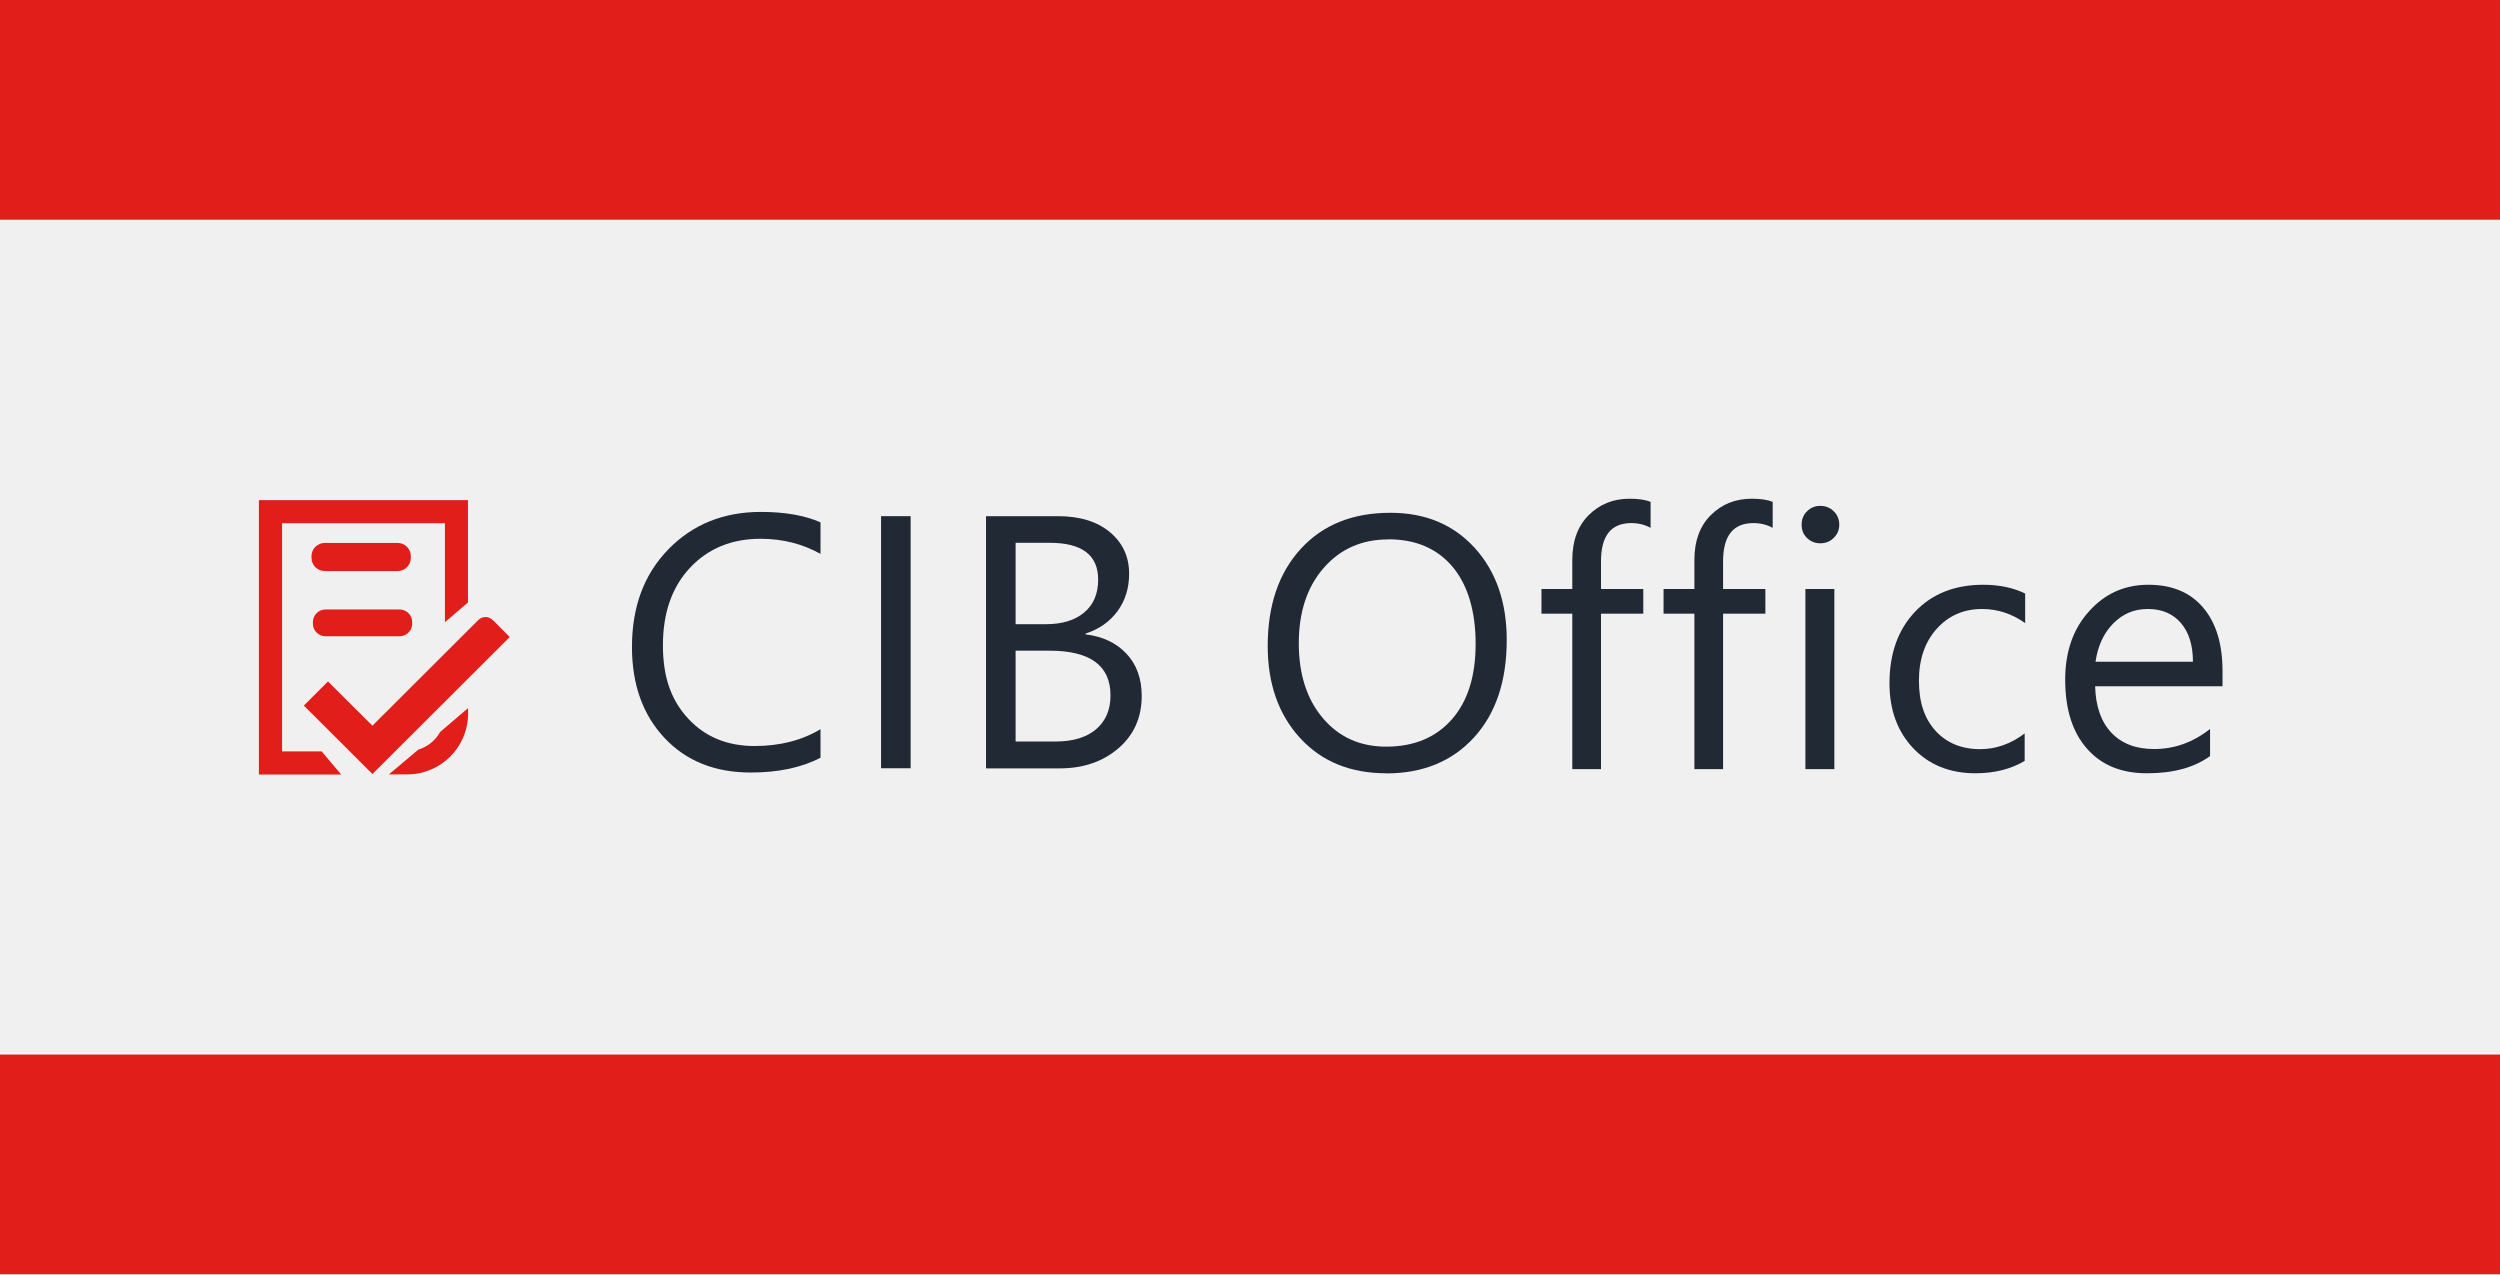
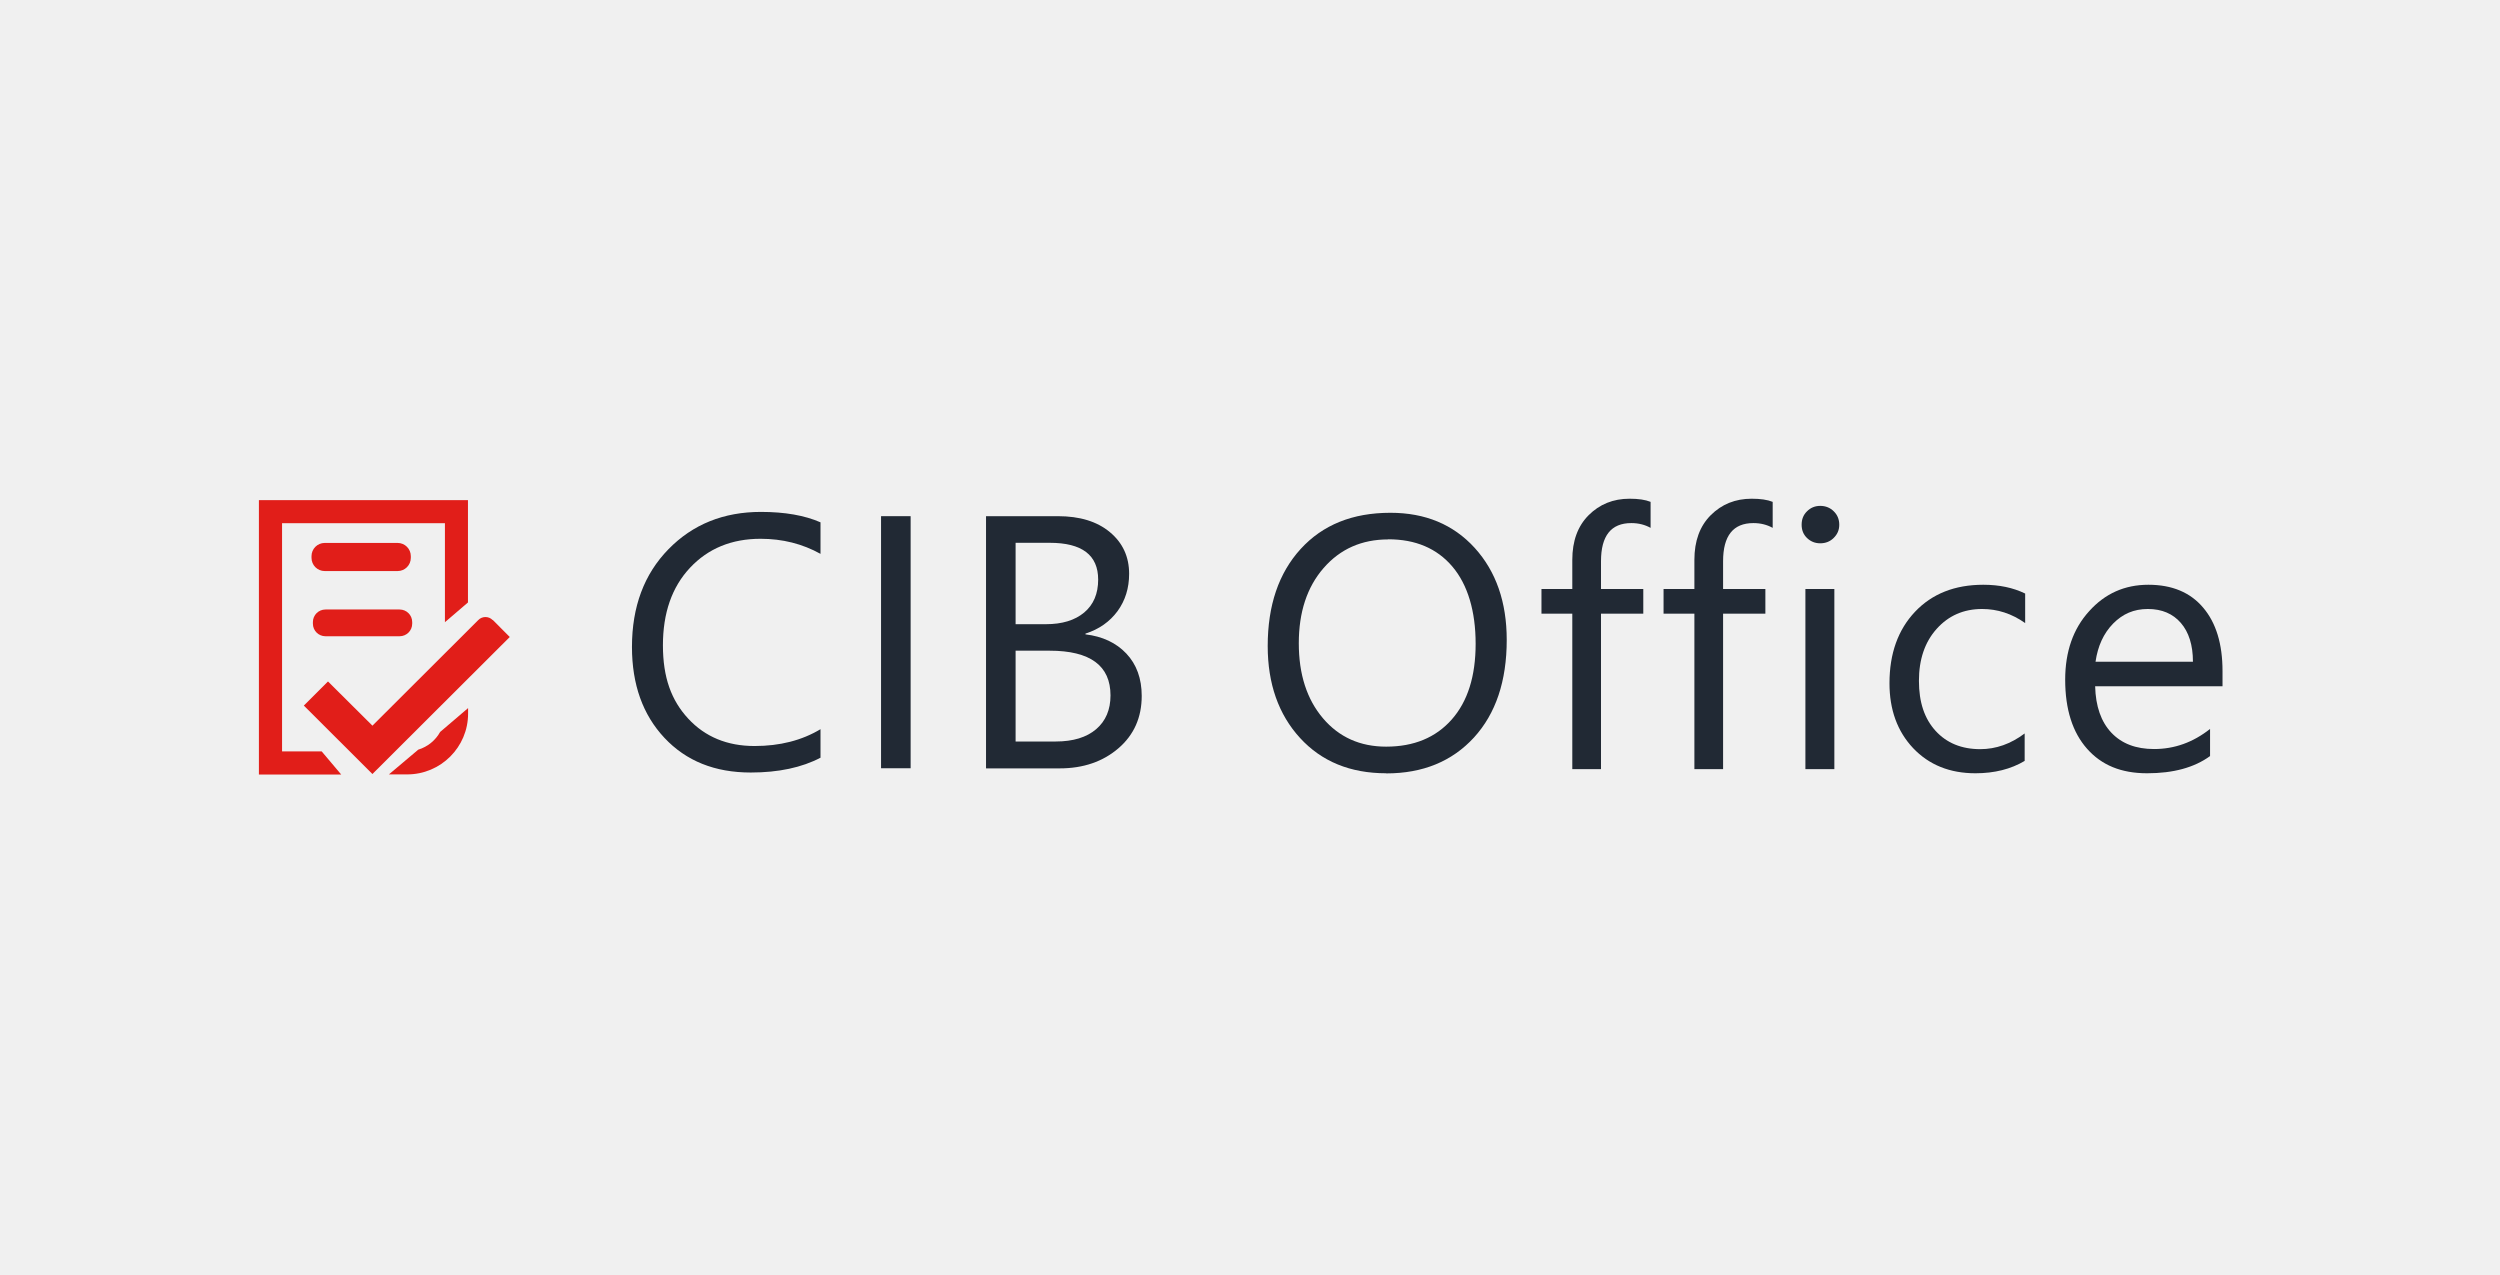
<svg xmlns="http://www.w3.org/2000/svg" xmlns:xlink="http://www.w3.org/1999/xlink" version="1.1" x="0px" y="0px" viewBox="0 0 773 394" xml:space="preserve" id="svg3336" width="773" height="394">
  <defs id="defs3472">
    <clipPath clipPathUnits="userSpaceOnUse" id="clipPath4978">
      <rect style="fill:#5fa243;fill-opacity:1" id="rect4980" width="113.625" height="79.875" x="72.875" y="50.125" />
    </clipPath>
    <style id="style1078">
      .cls-1 {
        fill: #961e29;
      }

      .cls-2 {
        fill: #fff;
      }
    </style>
    <style id="style943">
      .cls-1 {
        fill: #961e29;
      }

      .cls-2 {
        fill: #fff;
      }
    </style>
    <clipPath id="b">
      <rect x="0.13" y="-0.15" width="174" height="38" style="fill:none" id="rect2" />
    </clipPath>
  </defs>
  <style type="text/css" id="style3338">
	.st0{display:none;}
	.st1{display:inline;}
	.st2{fill:#5FA243;}
	.st3{fill:#FFFFFF;}
	.st4{fill-rule:evenodd;clip-rule:evenodd;fill:#FFFFFF;}
	.st5{fill:#C12521;}
	.st6{clip-path:url(#SVGID_2_);fill:#FFFFFF;}
	.st7{display:inline;fill:#5FA243;}
	.st8{display:inline;fill:#C12521;}
	.st9{display:inline;fill:#FFFFFF;}
	.st10{clip-path:url(#SVGID_4_);fill:#FFFFFF;}
	.st11{font-family:'CIBUnit';}
	.st12{font-size:17px;}
</style>
  <g id="alte_version" class="st0" style="display:none" transform="translate(-52.8902,77.05895)">
    <g class="st1" id="g3341" style="display:inline">
      <polygon class="st2" points="0,-64 0,-249.9 262,-250 262,-64 " id="polygon3343" style="fill:#5fa243" />
    </g>
    <g id="Libre_2_" class="st1" style="display:inline">
      <polyline class="st3" points="73.7,-207.5 73.7,-182.8 89.6,-182.8 89.6,-186.5 78.6,-186.5 78.6,-207.5 73.7,-207.5   " id="polyline3346" style="fill:#ffffff" />
      <path class="st3" d="m 92.6,-182.8 h 4.9 v -17.8 h -4.9 v 17.8 m 2.4,-19.3 c 1.5,0 2.8,-1.2 2.8,-2.8 0,-1.5 -1.3,-2.8 -2.8,-2.8 -1.6,0 -2.8,1.3 -2.8,2.8 0,1.6 1.3,2.8 2.8,2.8" id="path3348" style="fill:#ffffff" />
      <path class="st3" d="m 105.9,-198.5 v 0 L 105.8,-209 H 101 v 26.2 h 4.8 l 0.1,-2.1 h 0.1 c 1.5,1.7 3,2.4 5.6,2.4 4.7,0 7.8,-4.3 7.8,-9.6 0,-5.1 -2.8,-8.9 -7.6,-8.9 -2.7,0.1 -4.2,0.9 -5.9,2.5 m 0,6.4 c 0,-3.1 1.4,-5.1 4,-5.1 2.9,0 4.4,2.1 4.4,5.5 0,3.4 -1.4,5.5 -4.3,5.5 -2.5,0 -4.1,-2 -4.1,-5.1 v -0.8" id="path3350" style="fill:#ffffff" />
      <path class="st3" d="m 132.4,-200.9 c -2.3,0.1 -4.5,1.6 -5.6,3.5 h -0.1 l -0.1,-3.2 h -4.8 v 17.8 h 4.9 v -6.7 c 0,-3.6 0.7,-4.8 1.8,-5.7 1,-0.7 2.1,-1 3.7,-1.1 l 0.2,-4.6" id="path3352" style="fill:#ffffff" />
      <path class="st3" d="m 150.3,-192.7 c 0,-4.4 -2.7,-8.2 -7.3,-8.2 -5.6,0 -9.2,3.9 -9.2,9.7 0,5.7 3.7,8.8 9.2,8.8 2.6,0 4.4,-0.4 6.1,-1.2 l -0.5,-3.6 c -1.6,0.7 -3.2,1.1 -5,1.1 -2.9,0 -4.8,-1.3 -5,-4.1 h 11.5 c 0.1,-0.7 0.2,-1.7 0.2,-2.5 m -7.9,-4.5 c 2.1,0 3.1,1.7 3.2,3.5 h -6.9 c 0.4,-2 1.8,-3.5 3.7,-3.5" id="path3354" style="fill:#ffffff" />
      <path class="st3" d="m 165,-207.8 c -6.5,0 -11.9,4.8 -11.9,12.7 0,7.9 5.4,12.7 11.9,12.7 6.5,0 11.9,-4.8 11.9,-12.7 0.1,-8 -5.3,-12.7 -11.9,-12.7 m 0,2.4 c 4.9,0 8.6,3.6 8.6,10.2 0,6.6 -3.7,10.2 -8.6,10.2 -4.9,0 -8.6,-3.6 -8.6,-10.2 0.1,-6.5 3.8,-10.2 8.6,-10.2" id="path3356" style="fill:#ffffff" />
      <path class="st3" d="m 181.6,-201.5 v 1.1 h -2.9 v 2.3 h 2.9 v 15.3 h 3 v -15.3 h 4.5 v -2.3 h -4.5 v -1.6 c 0,-3.2 1.3,-5 3.8,-5 1.1,0 1.9,0.2 2.5,0.4 l 0.3,-2.3 c -0.7,-0.3 -1.9,-0.5 -2.9,-0.5 -4.2,0 -6.7,2.8 -6.7,7.9" id="path3358" style="fill:#ffffff" />
      <path class="st3" d="m 191.7,-201.5 v 1.1 h -2.9 v 2.3 h 2.9 v 15.3 h 3 v -15.3 h 4.5 v -2.3 h -4.5 v -1.6 c 0,-3.2 1.3,-5 3.8,-5 1.1,0 1.9,0.2 2.5,0.4 l 0.3,-2.3 c -0.7,-0.3 -1.9,-0.5 -2.9,-0.5 -4.2,0 -6.7,2.8 -6.7,7.9" id="path3360" style="fill:#ffffff" />
      <path class="st3" d="m 202.8,-182.8 h 3 v -17.6 h -3 v 17.6 m 1.5,-20.2 c 1.1,0 1.9,-0.8 1.9,-1.9 0,-1.1 -0.8,-1.9 -1.9,-1.9 -1.1,0 -1.9,0.8 -1.9,1.9 0.1,1.1 0.9,1.9 1.9,1.9" id="path3362" style="fill:#ffffff" />
      <path class="st3" d="m 212.2,-191.7 c 0,-4.4 2.7,-6.8 6.1,-6.8 1.8,0 3.4,0.4 4.7,1.1 l 0.3,-2.3 c -1.1,-0.5 -2.8,-1.1 -4.8,-1.1 -5.4,0 -9.5,3.3 -9.5,9.5 0,5.8 3.7,8.9 8.6,8.9 2.2,0 3.7,-0.3 5.5,-1 l -0.3,-2.3 c -1.5,0.7 -3.2,1 -4.7,1 -3.5,0 -5.9,-2.3 -5.9,-7" id="path3364" style="fill:#ffffff" />
      <path class="st3" d="m 240.5,-190.9 c 0.1,-0.7 0.1,-1.2 0.1,-1.8 0,-4.5 -2.4,-8.1 -6.9,-8.1 -4.9,0 -8.5,4.1 -8.5,9.5 0,6 3.6,8.9 8.5,8.9 2.2,0 3.8,-0.3 5.5,-1 l -0.3,-2.3 c -1.3,0.7 -3.3,1 -4.8,1 -3.5,0 -5.8,-2.2 -5.9,-6.2 h 12.3 m -7,-7.5 c 2.7,0 4.1,2.2 4.1,5.1 h -9.2 c 0.5,-3.1 2.2,-5.1 5.1,-5.1" id="path3366" style="fill:#ffffff" />
      <path class="st4" d="m 47.3,-224.2 c -0.4,0 -0.8,0.2 -1,0.6 -0.2,0.4 -0.1,0.8 0.2,1.1 l 8.7,8.8 c 0.3,0.3 0.7,0.4 1.1,0.2 0.4,-0.2 0.6,-0.5 0.6,-0.9 v -8.8 c 0,-0.5 -0.5,-1 -1,-1 z m 0,0" id="path3368" style="clip-rule:evenodd;fill:#ffffff;fill-rule:evenodd" />
      <path class="st4" d="m 23.4,-224.2 c -0.5,0 -1,0.5 -1,1 v 39.9 c 0,0.5 0.5,1 1,1 H 56 c 0.5,0 1,-0.5 1,-1 V -209 c 0,-0.3 -0.1,-0.5 -0.3,-0.7 l -14.1,-14.2 c -0.2,-0.2 -0.5,-0.3 -0.7,-0.3 z m 1,2.1 h 17.1 l 13.5,13.6 v 24.3 H 24.4 Z m 0,0" id="path3370" style="clip-rule:evenodd;fill:#ffffff;fill-rule:evenodd" />
    </g>
    <g class="st1" id="g3372" style="display:inline">
      <path class="st5" d="M 0,-103.5 0.1,-64 H 262 v -112 c -82,46.9 -180.2,-13.4 -262,72.5 z" id="path3374" style="fill:#c12521" />
    </g>
    <g class="st1" id="g3376" style="display:inline">
      <path class="st3" d="m 313.7,-253 c 0,0 -0.3,1.4 -1,4.1 -0.6,2.7 -1.7,6.6 -3.2,11.5 -1.6,4.9 -3.6,10.8 -6.6,17.4 -3,6.6 -6.9,13.8 -12.1,21 -0.7,0.9 -1.3,1.8 -2,2.7 -0.7,0.9 -1.5,1.8 -2.2,2.7 -0.4,0.4 -0.7,0.9 -1.1,1.4 -0.4,0.4 -0.8,0.9 -1.2,1.3 -0.8,0.9 -1.6,1.8 -2.4,2.6 -0.8,0.9 -1.7,1.7 -2.6,2.6 -0.4,0.4 -0.9,0.9 -1.3,1.3 -0.4,0.4 -0.9,0.8 -1.4,1.2 -0.9,0.8 -1.9,1.6 -2.9,2.5 -1,0.8 -2,1.5 -3,2.3 -4.1,3 -8.6,5.9 -13.4,8.3 -4.8,2.4 -9.9,4.6 -15.2,6.3 -10.6,3.5 -22,5.7 -33.5,7 -11.6,1.4 -23.3,1.8 -35.1,2.1 -11.7,0.2 -23.4,0.5 -35,0.7 -11.5,0.3 -22.8,0.9 -33.7,2.1 -10.9,1.1 -21.3,3 -31,5.4 -9.7,2.5 -18.6,5.6 -26.6,9.2 -8,3.6 -14.9,7.6 -20.8,11.6 -1.5,0.9 -2.9,2 -4.2,3 -0.7,0.5 -1.3,1 -2,1.4 -0.6,0.5 -1.2,1 -1.8,1.5 -1.2,0.9 -2.4,1.8 -3.5,2.7 -1.1,0.9 -2.1,1.8 -3.1,2.6 -2,1.6 -3.6,3.2 -5.1,4.6 -1.5,1.3 -2.7,2.5 -3.6,3.5 -2,1.9 -3,3 -3,3 0,0 1,-1.1 2.8,-3.2 0.9,-1 2,-2.3 3.4,-3.7 1.4,-1.4 3,-3.1 4.9,-4.8 3.7,-3.6 8.5,-7.6 14.4,-11.7 5.8,-4.2 12.8,-8.4 20.8,-12.1 8,-3.8 17,-7.1 26.8,-9.8 9.8,-2.6 20.3,-4.6 31.3,-6 11,-1.4 22.3,-2.1 33.9,-2.6 11.6,-0.5 23.3,-0.7 35,-1.1 11.7,-0.4 23.4,-1 34.7,-2.3 11.4,-1.3 22.4,-3.5 32.7,-6.8 10.2,-3.5 19.6,-8.2 27.6,-14 1,-0.7 2,-1.5 2.9,-2.2 0.9,-0.8 1.9,-1.6 2.8,-2.3 0.9,-0.8 1.8,-1.6 2.7,-2.4 0.9,-0.8 1.7,-1.6 2.6,-2.4 0.8,-0.8 1.6,-1.7 2.4,-2.5 0.4,-0.4 0.8,-0.8 1.2,-1.2 0.4,-0.4 0.7,-0.9 1.1,-1.3 0.7,-0.9 1.5,-1.7 2.2,-2.5 0.7,-0.8 1.4,-1.7 2,-2.6 5.3,-6.8 9.4,-13.8 12.6,-20 3.3,-6.3 5.6,-12 7.5,-16.8 0.9,-2.4 1.7,-4.5 2.4,-6.4 0.4,-0.9 0.6,-1.8 0.9,-2.6 0.3,-0.8 0.5,-1.5 0.7,-2.2 0.8,-2.7 1.3,-4.1 1.3,-4.1 z" id="path3378" style="fill:#ffffff" />
    </g>
    <g class="st1" id="g3380" style="display:inline">
      <path class="st3" d="m 185.1,-89.2 c 0,1.9 -2.3,4 -4.2,4 -1.2,0 -3.4,0 -3.4,0 v -33.6 h 7.6 z" id="path3382" style="fill:#ffffff" />
      <g id="g3384">
        <defs id="defs3386">
          <rect id="SVGID_1_" x="147.6" y="-126.7" width="92.7" height="42" />
        </defs>
        <clipPath id="SVGID_2_">
          <use xlink:href="#SVGID_1_" style="overflow:visible" id="use3390" x="0" y="0" width="100%" height="100%" />
        </clipPath>
        <path class="st6" d="m 207.1,-108.8 c 0,-1.3 -0.3,-2.3 -0.9,-2.8 -0.6,-0.5 -1.7,-0.8 -3.1,-0.8 H 197 v 7.3 h 6.3 c 1.3,0 2.3,-0.3 2.9,-0.9 0.6,-0.5 0.9,-1.5 0.9,-2.8 z m 0.8,13.3 c 0,-1.4 -0.3,-2.4 -1,-3.1 -0.7,-0.6 -1.8,-0.9 -3.5,-0.9 h -6.5 v 8.1 h 6.7 c 0,0 2.6,-0.3 3.3,-0.9 0.7,-0.5 1,-1.6 1,-3.2 z m -14.3,-23.3 c 0.8,0 9.7,0 9.7,0 3.7,0 6.4,0.8 8.2,2.3 1.8,1.5 2.7,3.6 2.7,6.3 0,1.9 -0.4,3.4 -1.2,4.6 -0.8,1.2 -1.9,2.1 -3.2,2.6 v 0.1 c 3.8,1 5.7,3.7 5.7,7.9 0,1.5 -0.2,2.9 -0.7,4.1 -0.5,1.2 -1.2,2.2 -2.1,3.1 -1,0.9 -2.2,1.5 -3.7,1.9 -1.5,0.4 -3.3,0.7 -5.4,0.7 h -13.8 c 0,0 0,-29.6 0,-29.6 -0.1,-1.5 2.2,-4 3.8,-4 z" id="path3392" clip-path="url(#SVGID_2_)" style="fill:#ffffff" />
        <path class="st6" d="m 167.1,-112.3 c -9.3,-1.4 -11.6,1.8 -11.6,10.3 0,8.2 2.3,11.3 12.4,10.3 3.2,-0.3 3.9,0.7 4.5,5.6 -1.1,0.6 -5.9,1.4 -9.3,1.3 -5.1,-0.2 -9.3,-1.4 -11.7,-4.3 -2.5,-2.8 -3.7,-7.2 -3.7,-13.2 0,-12 5.4,-17 15.9,-17 5.1,0 8.6,1.5 8.6,1.5 -1,5.6 -1.9,6 -5.1,5.5 z" id="path3394" clip-path="url(#SVGID_2_)" style="fill:#ffffff" />
      </g>
      <path class="st3" d="m 234.5,-99.5 c 2.5,0 6.2,-4 6.2,-6.1 0,0 0,-21 0,-21 h -19.3 v 27.2 h 13.1 z" id="path3396" style="fill:#ffffff" />
    </g>
    <text transform="translate(20.9652,-84.5756)" class="st9 st11 st12" id="text3398" style="font-size:17px;line-height:0%;font-family:CIBUnit;display:inline;fill:#ffffff">powered by</text>
  </g>
-   <rect style="fill:#e11e19;fill-opacity:1;stroke:none;stroke-width:1.106;stroke-opacity:1" id="rect880" width="773" height="67.931" x="0" y="0" />
-   <rect style="fill:#e11e19;fill-opacity:1;stroke:none;stroke-width:1.106;stroke-opacity:1" id="rect880-0" width="773" height="67.931" x="3.259629e-08" y="326.069" />
  <g clip-path="url(#b)" id="g43" transform="matrix(3.891749,0,0,3.883469,68.06499,121.9713)">
    <g id="g41">
      <g id="g13">
        <path d="m 47.7,28.92 c -1.48,0.78 -3.33,1.18 -5.54,1.18 -2.86,0 -5.14,-0.92 -6.86,-2.76 -1.72,-1.84 -2.58,-4.25 -2.58,-7.24 0,-3.21 0.97,-5.8 2.9,-7.78 1.93,-1.98 4.38,-2.97 7.35,-2.97 1.9,0 3.48,0.28 4.73,0.83 v 2.51 c -1.44,-0.8 -3.02,-1.2 -4.76,-1.2 -2.3,0 -4.17,0.77 -5.61,2.31 -1.44,1.54 -2.15,3.6 -2.15,6.17 0,2.57 0.67,4.39 2.01,5.84 1.34,1.45 3.1,2.18 5.27,2.18 2.02,0 3.76,-0.45 5.24,-1.34 v 2.28 z" style="fill:#212934" id="path7" />
        <path d="M 54.86,29.76 H 52.51 V 9.69 h 2.35 z" style="fill:#212934" id="path9" />
        <path d="M 60.85,29.76 V 9.69 h 5.71 c 1.74,0 3.11,0.42 4.13,1.27 1.02,0.85 1.53,1.96 1.53,3.32 0,1.14 -0.31,2.13 -0.92,2.97 -0.62,0.84 -1.46,1.44 -2.55,1.79 v 0.06 c 1.35,0.16 2.44,0.67 3.25,1.53 0.81,0.86 1.22,1.99 1.22,3.37 0,1.72 -0.62,3.11 -1.85,4.17 -1.23,1.06 -2.79,1.6 -4.66,1.6 H 60.86 Z M 63.2,11.81 v 6.48 h 2.41 c 1.29,0 2.3,-0.31 3.04,-0.93 0.74,-0.62 1.11,-1.5 1.11,-2.62 0,-1.95 -1.28,-2.93 -3.85,-2.93 h -2.7 z m 0,8.6 v 7.22 h 3.19 c 1.38,0 2.45,-0.33 3.21,-0.98 0.76,-0.65 1.14,-1.55 1.14,-2.69 0,-2.37 -1.61,-3.56 -4.84,-3.56 h -2.7 z" style="fill:#212934" id="path11" />
      </g>
      <g id="g25">
        <path d="m 21.65,17.96 c -0.31,-0.32 -0.83,-0.32 -1.14,0 L 12.1,26.37 8.57,22.85 6.65,24.77 12.1,30.22 23.01,19.31 21.66,17.95 Z" style="fill:#e11e19" id="path15" />
        <path d="m 15.74,28.28 -2.33,1.97 h 1.45 c 2.67,0 4.84,-2.17 4.84,-4.84 v -0.44 l -2.22,1.9 c -0.37,0.67 -0.99,1.18 -1.74,1.41 z" style="fill:#e11e19" id="path17" />
        <polygon points="19.69,8.41 3.08,8.41 3.08,30.26 9.62,30.26 8.07,28.42 4.92,28.42 4.92,10.25 17.86,10.25 17.86,18.13 19.69,16.56 " style="fill:#e11e19" id="polygon19" />
        <rect x="7.26" y="11.82" width="7.89" height="2.24" rx="1.05" ry="1.05" style="fill:#e11e19" id="rect21" />
        <rect x="7.37" y="17.12" width="7.89" height="2.13" rx="1" ry="1" style="fill:#e11e19" id="rect23" />
      </g>
      <g id="g39">
        <path d="m 92.64,30.16 c -2.85,0 -5.13,-0.94 -6.84,-2.81 -1.71,-1.87 -2.57,-4.32 -2.57,-7.32 0,-3.23 0.87,-5.81 2.62,-7.73 1.75,-1.92 4.12,-2.88 7.13,-2.88 2.77,0 5,0.93 6.7,2.8 1.69,1.87 2.54,4.31 2.54,7.32 0,3.28 -0.87,5.87 -2.6,7.77 -1.74,1.9 -4.06,2.86 -6.97,2.86 z m 0.17,-18.62 c -2.11,0 -3.82,0.76 -5.14,2.28 -1.32,1.52 -1.97,3.52 -1.97,5.99 0,2.47 0.64,4.46 1.92,5.97 1.28,1.51 2.96,2.26 5.02,2.26 2.2,0 3.94,-0.72 5.21,-2.16 1.27,-1.44 1.9,-3.45 1.9,-6.03 0,-2.58 -0.62,-4.7 -1.85,-6.15 -1.23,-1.45 -2.93,-2.17 -5.1,-2.17 z" style="fill:#212934" id="path27" />
        <path d="m 113.65,10.62 c -0.45,-0.25 -0.96,-0.38 -1.53,-0.38 -1.61,0 -2.41,1.01 -2.41,3.04 v 2.21 h 3.36 v 1.96 h -3.36 v 12.38 h -2.28 V 17.45 h -2.45 v -1.96 h 2.45 v -2.32 c 0,-1.5 0.43,-2.69 1.3,-3.56 0.87,-0.87 1.95,-1.31 3.25,-1.31 0.7,0 1.25,0.08 1.67,0.25 z" style="fill:#212934" id="path29" />
        <path d="m 123.35,10.62 c -0.45,-0.25 -0.96,-0.38 -1.53,-0.38 -1.61,0 -2.41,1.01 -2.41,3.04 v 2.21 h 3.36 v 1.96 h -3.36 v 12.38 h -2.28 V 17.45 h -2.45 v -1.96 h 2.45 v -2.32 c 0,-1.5 0.43,-2.69 1.3,-3.56 0.87,-0.87 1.95,-1.31 3.25,-1.31 0.7,0 1.25,0.08 1.67,0.25 z" style="fill:#212934" id="path31" />
        <path d="m 127.13,11.85 c -0.41,0 -0.76,-0.14 -1.05,-0.42 -0.29,-0.28 -0.43,-0.63 -0.43,-1.06 0,-0.43 0.14,-0.79 0.43,-1.07 0.29,-0.29 0.64,-0.43 1.05,-0.43 0.41,0 0.78,0.14 1.07,0.43 0.29,0.28 0.44,0.64 0.44,1.07 0,0.43 -0.15,0.76 -0.44,1.05 -0.29,0.29 -0.65,0.43 -1.07,0.43 z m 1.12,17.98 h -2.3 V 15.49 h 2.3 z" style="fill:#212934" id="path33" />
        <path d="m 143.38,29.17 c -1.1,0.66 -2.41,0.99 -3.92,0.99 -2.04,0 -3.69,-0.67 -4.95,-2 -1.25,-1.33 -1.88,-3.05 -1.88,-5.17 0,-2.36 0.68,-4.26 2.03,-5.69 1.35,-1.43 3.16,-2.15 5.42,-2.15 1.26,0 2.37,0.23 3.33,0.7 v 2.35 c -1.06,-0.75 -2.2,-1.12 -3.42,-1.12 -1.47,0 -2.67,0.53 -3.61,1.58 -0.94,1.05 -1.41,2.43 -1.41,4.14 0,1.71 0.44,3.01 1.32,3.98 0.88,0.97 2.07,1.46 3.55,1.46 1.25,0 2.43,-0.42 3.53,-1.25 v 2.18 z" style="fill:#212934" id="path35" />
        <path d="m 159.09,23.23 h -10.12 c 0.04,1.6 0.47,2.83 1.29,3.7 0.82,0.87 1.95,1.3 3.39,1.3 1.62,0 3.1,-0.53 4.45,-1.6 v 2.16 c -1.26,0.92 -2.93,1.37 -5,1.37 -2.07,0 -3.62,-0.65 -4.77,-1.95 -1.15,-1.3 -1.74,-3.13 -1.74,-5.5 0,-2.23 0.63,-4.05 1.9,-5.45 1.26,-1.41 2.83,-2.11 4.71,-2.11 1.88,0 3.33,0.61 4.35,1.82 1.03,1.21 1.54,2.9 1.54,5.05 v 1.2 z m -2.35,-1.95 c 0,-1.33 -0.33,-2.36 -0.96,-3.09 -0.63,-0.73 -1.5,-1.11 -2.62,-1.11 -1.12,0 -2,0.39 -2.76,1.16 -0.76,0.78 -1.22,1.79 -1.4,3.04 z" style="fill:#212934" id="path37" />
      </g>
    </g>
  </g>
</svg>
